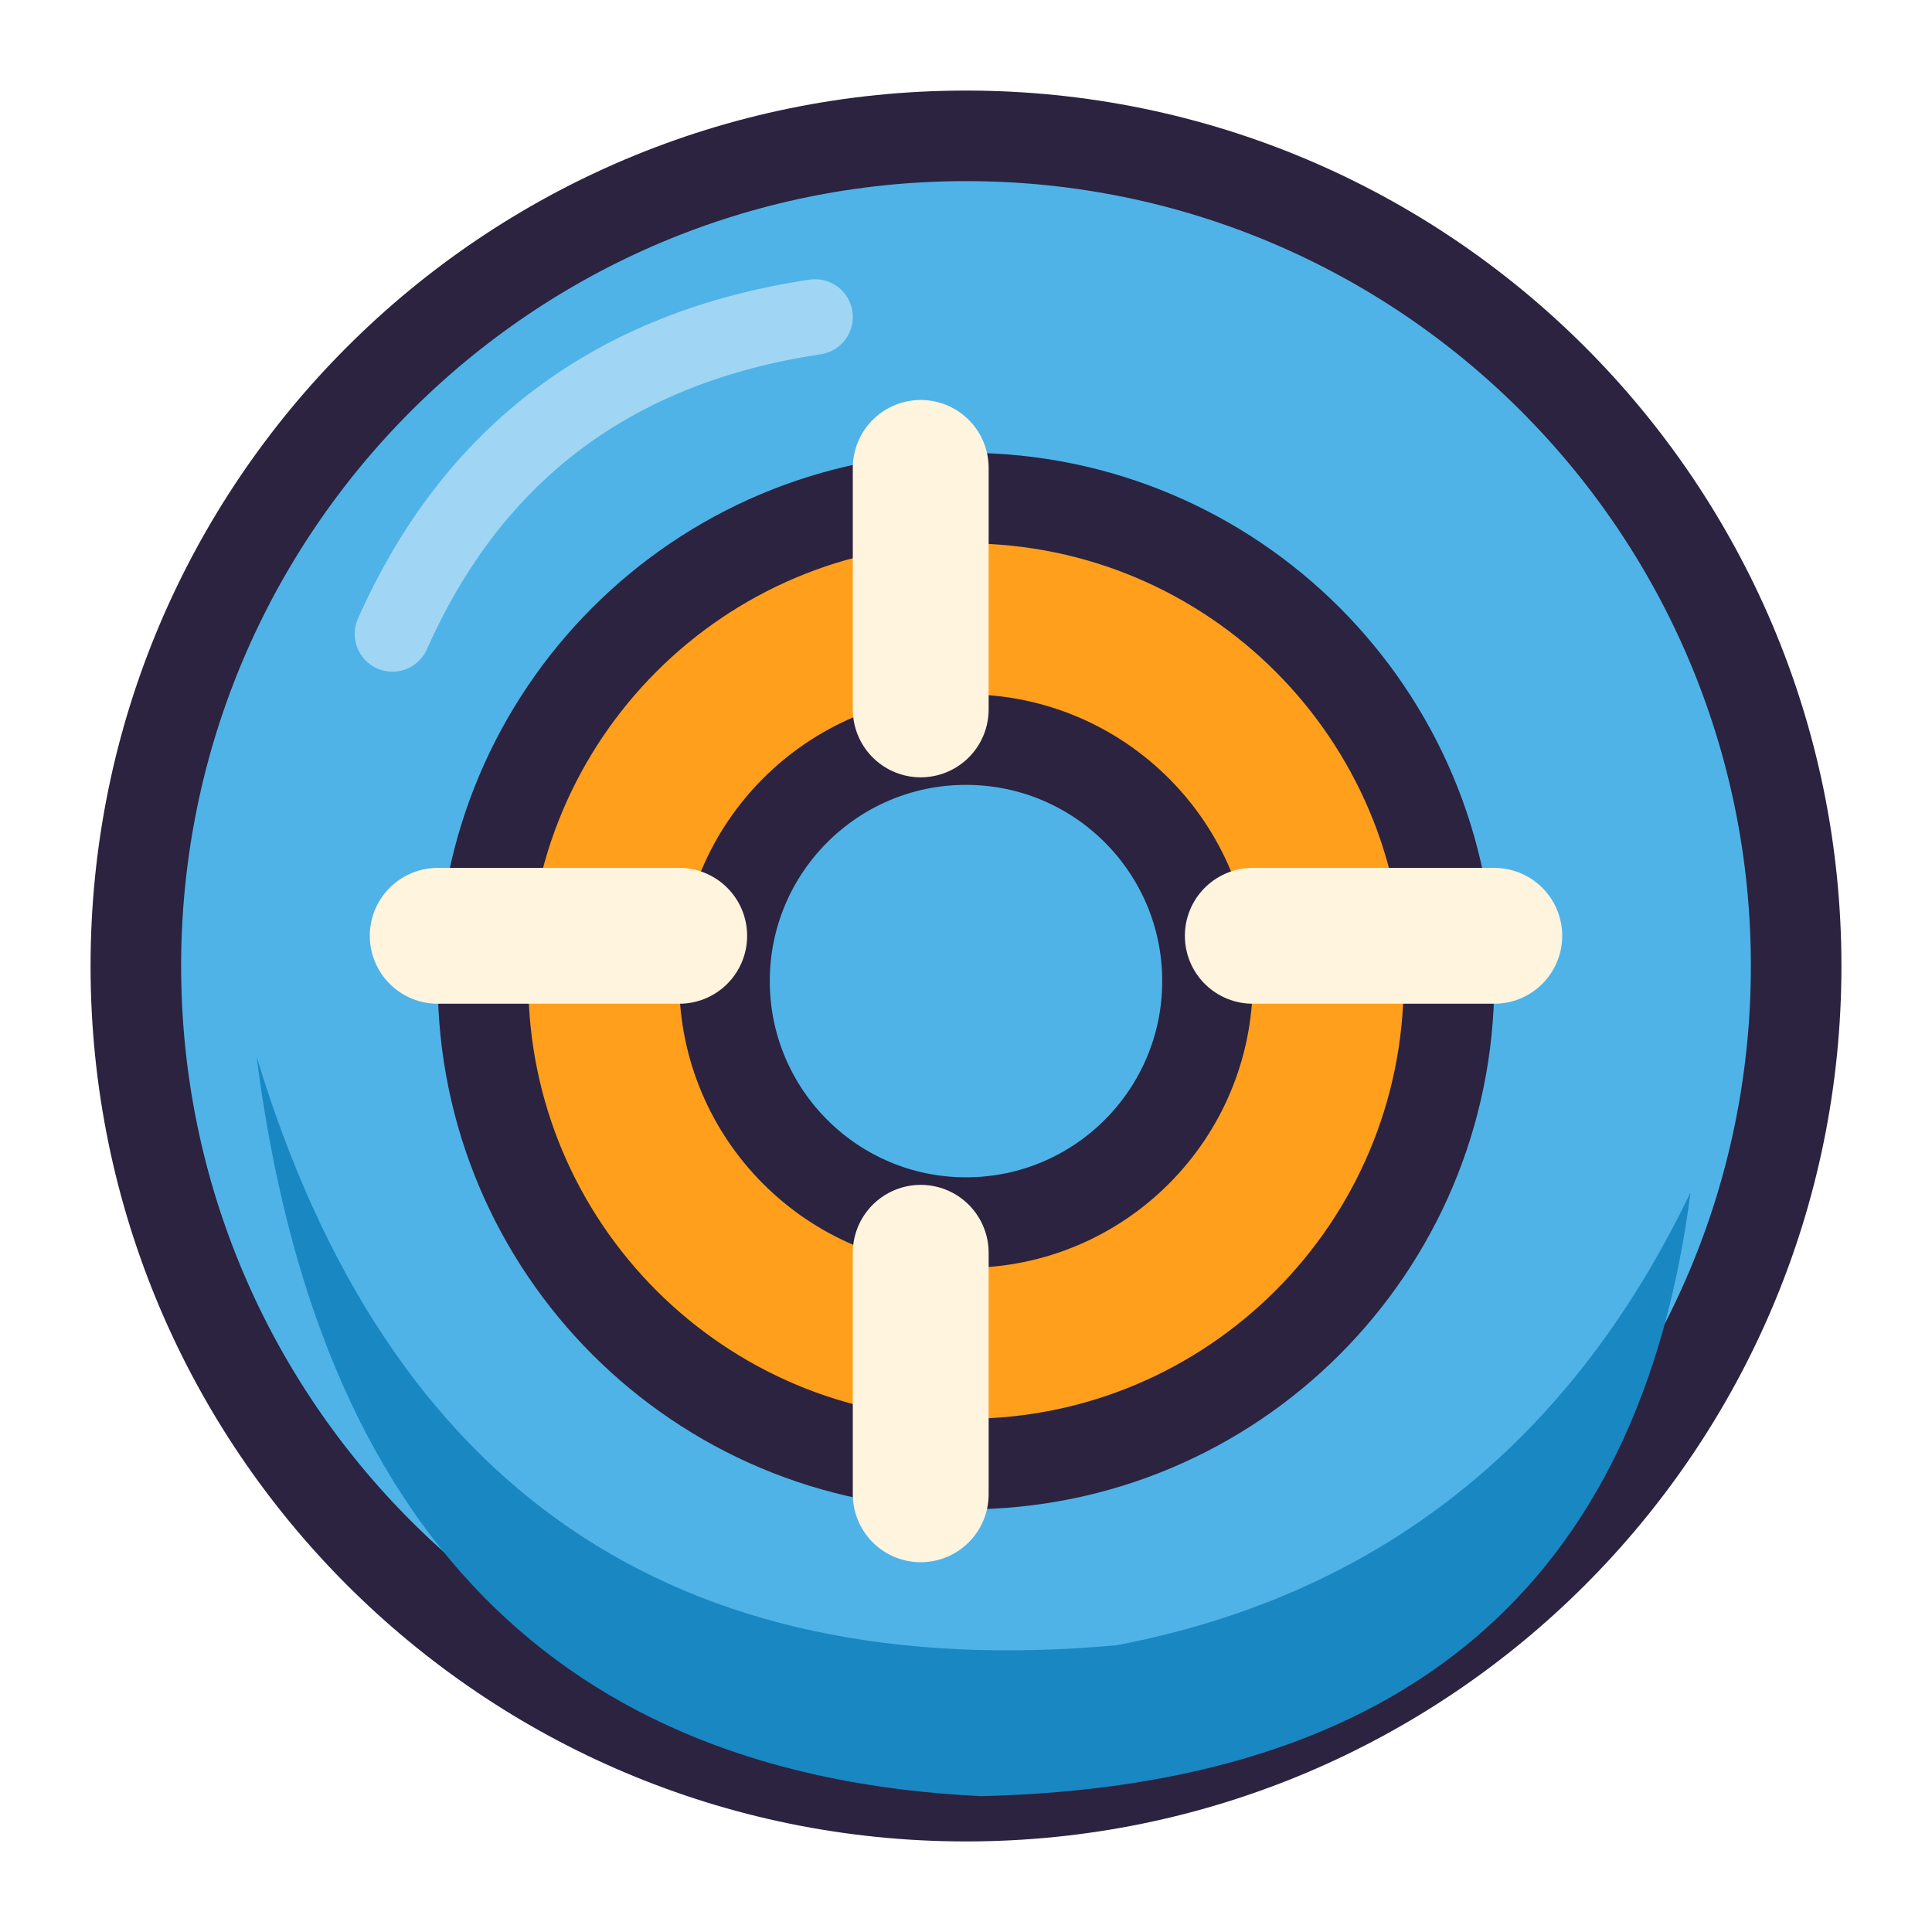
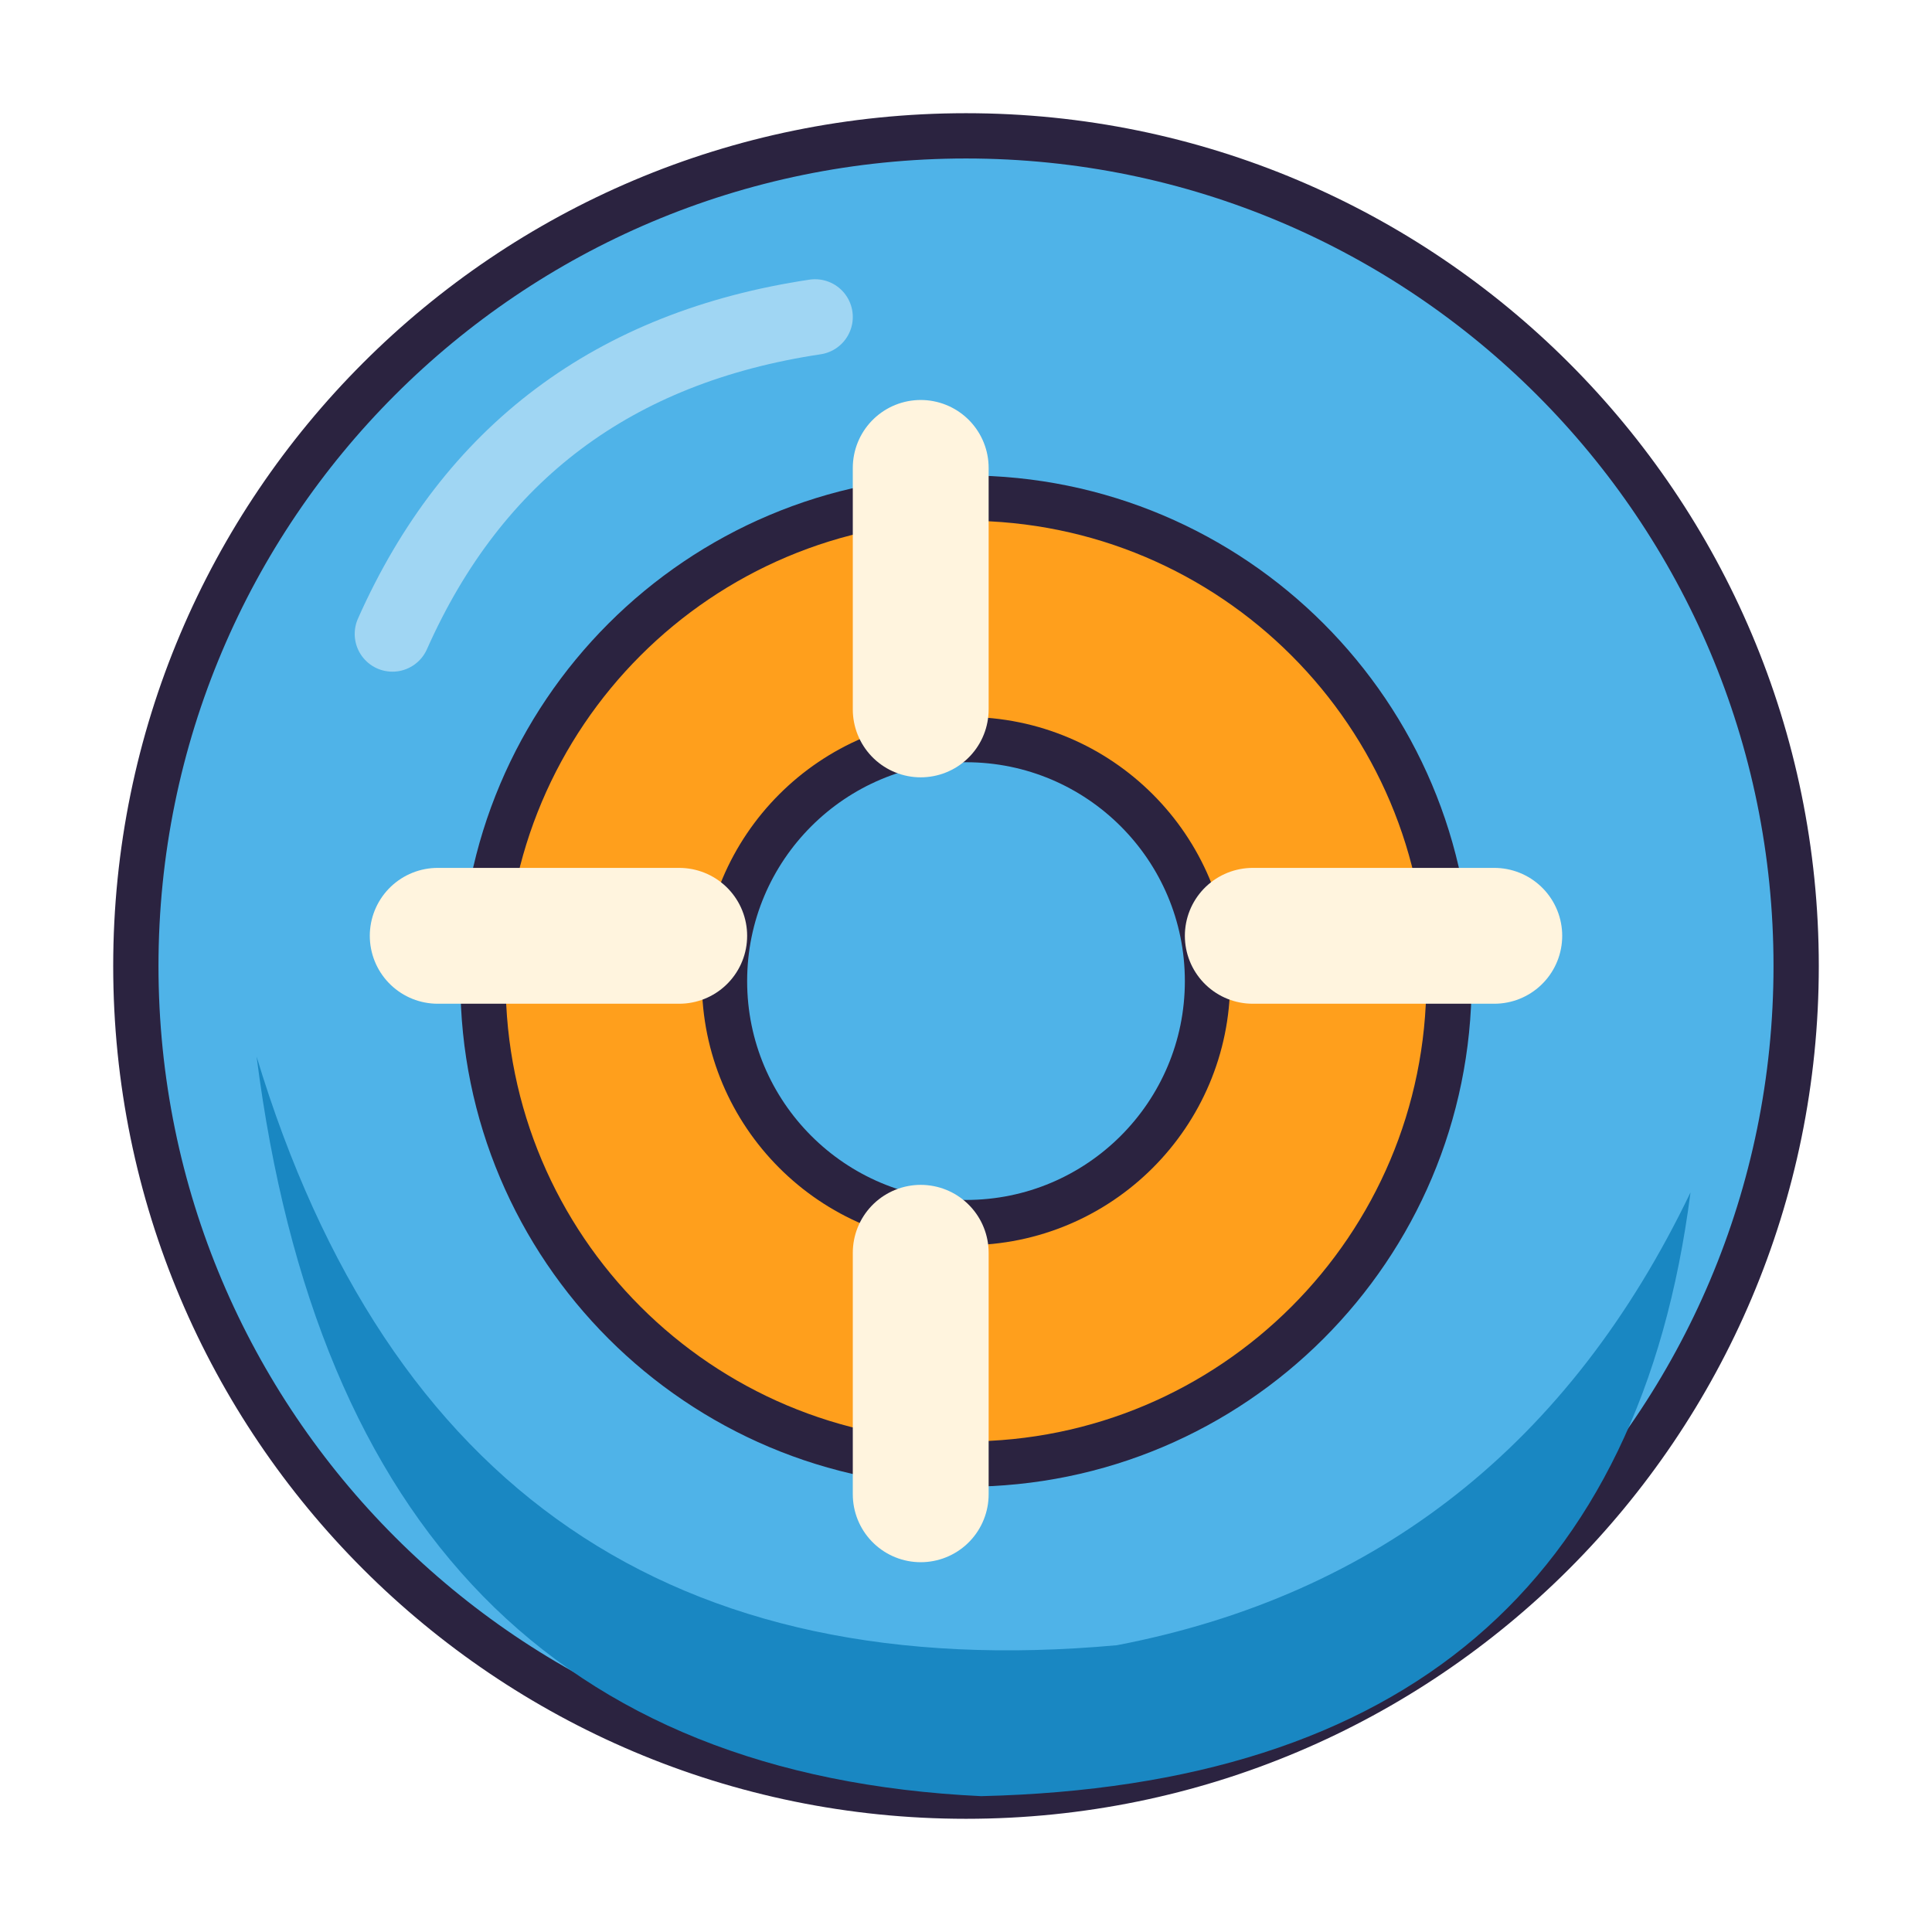
<svg xmlns="http://www.w3.org/2000/svg" version="1.1" viewBox="0 0 256 256" fill="none" stroke="#2B2340" stroke-width="6" stroke-linecap="round" stroke-linejoin="round">
-   <g transform="scale(2)">
+   <g transform="scale(2)" stroke-width="3">
    <ellipse cx="64" cy="64" rx="55" ry="55" fill="#4FB3E8" />
    <path d="M17 70Q30 113 74 109Q100 104 112 79Q107 118 65 119Q23 117 17 70Z" fill="#1987C2" stroke="none" />
    <path d="M26 42Q34 24 54 21" fill="none" stroke="#A0D6F3" stroke-width="5" />
    <g id="symbol">
      <ellipse cx="64" cy="65" rx="32" ry="32" fill="#FF9F1C" />
      <ellipse cx="64" cy="65" rx="16" ry="16" fill="#4FB3E8" />
      <path d="M29 62H45M83 62H99M61 31V47M61 83V99" fill="none" stroke="#FFF4DE" stroke-width="9" />
    </g>
  </g>
</svg>
